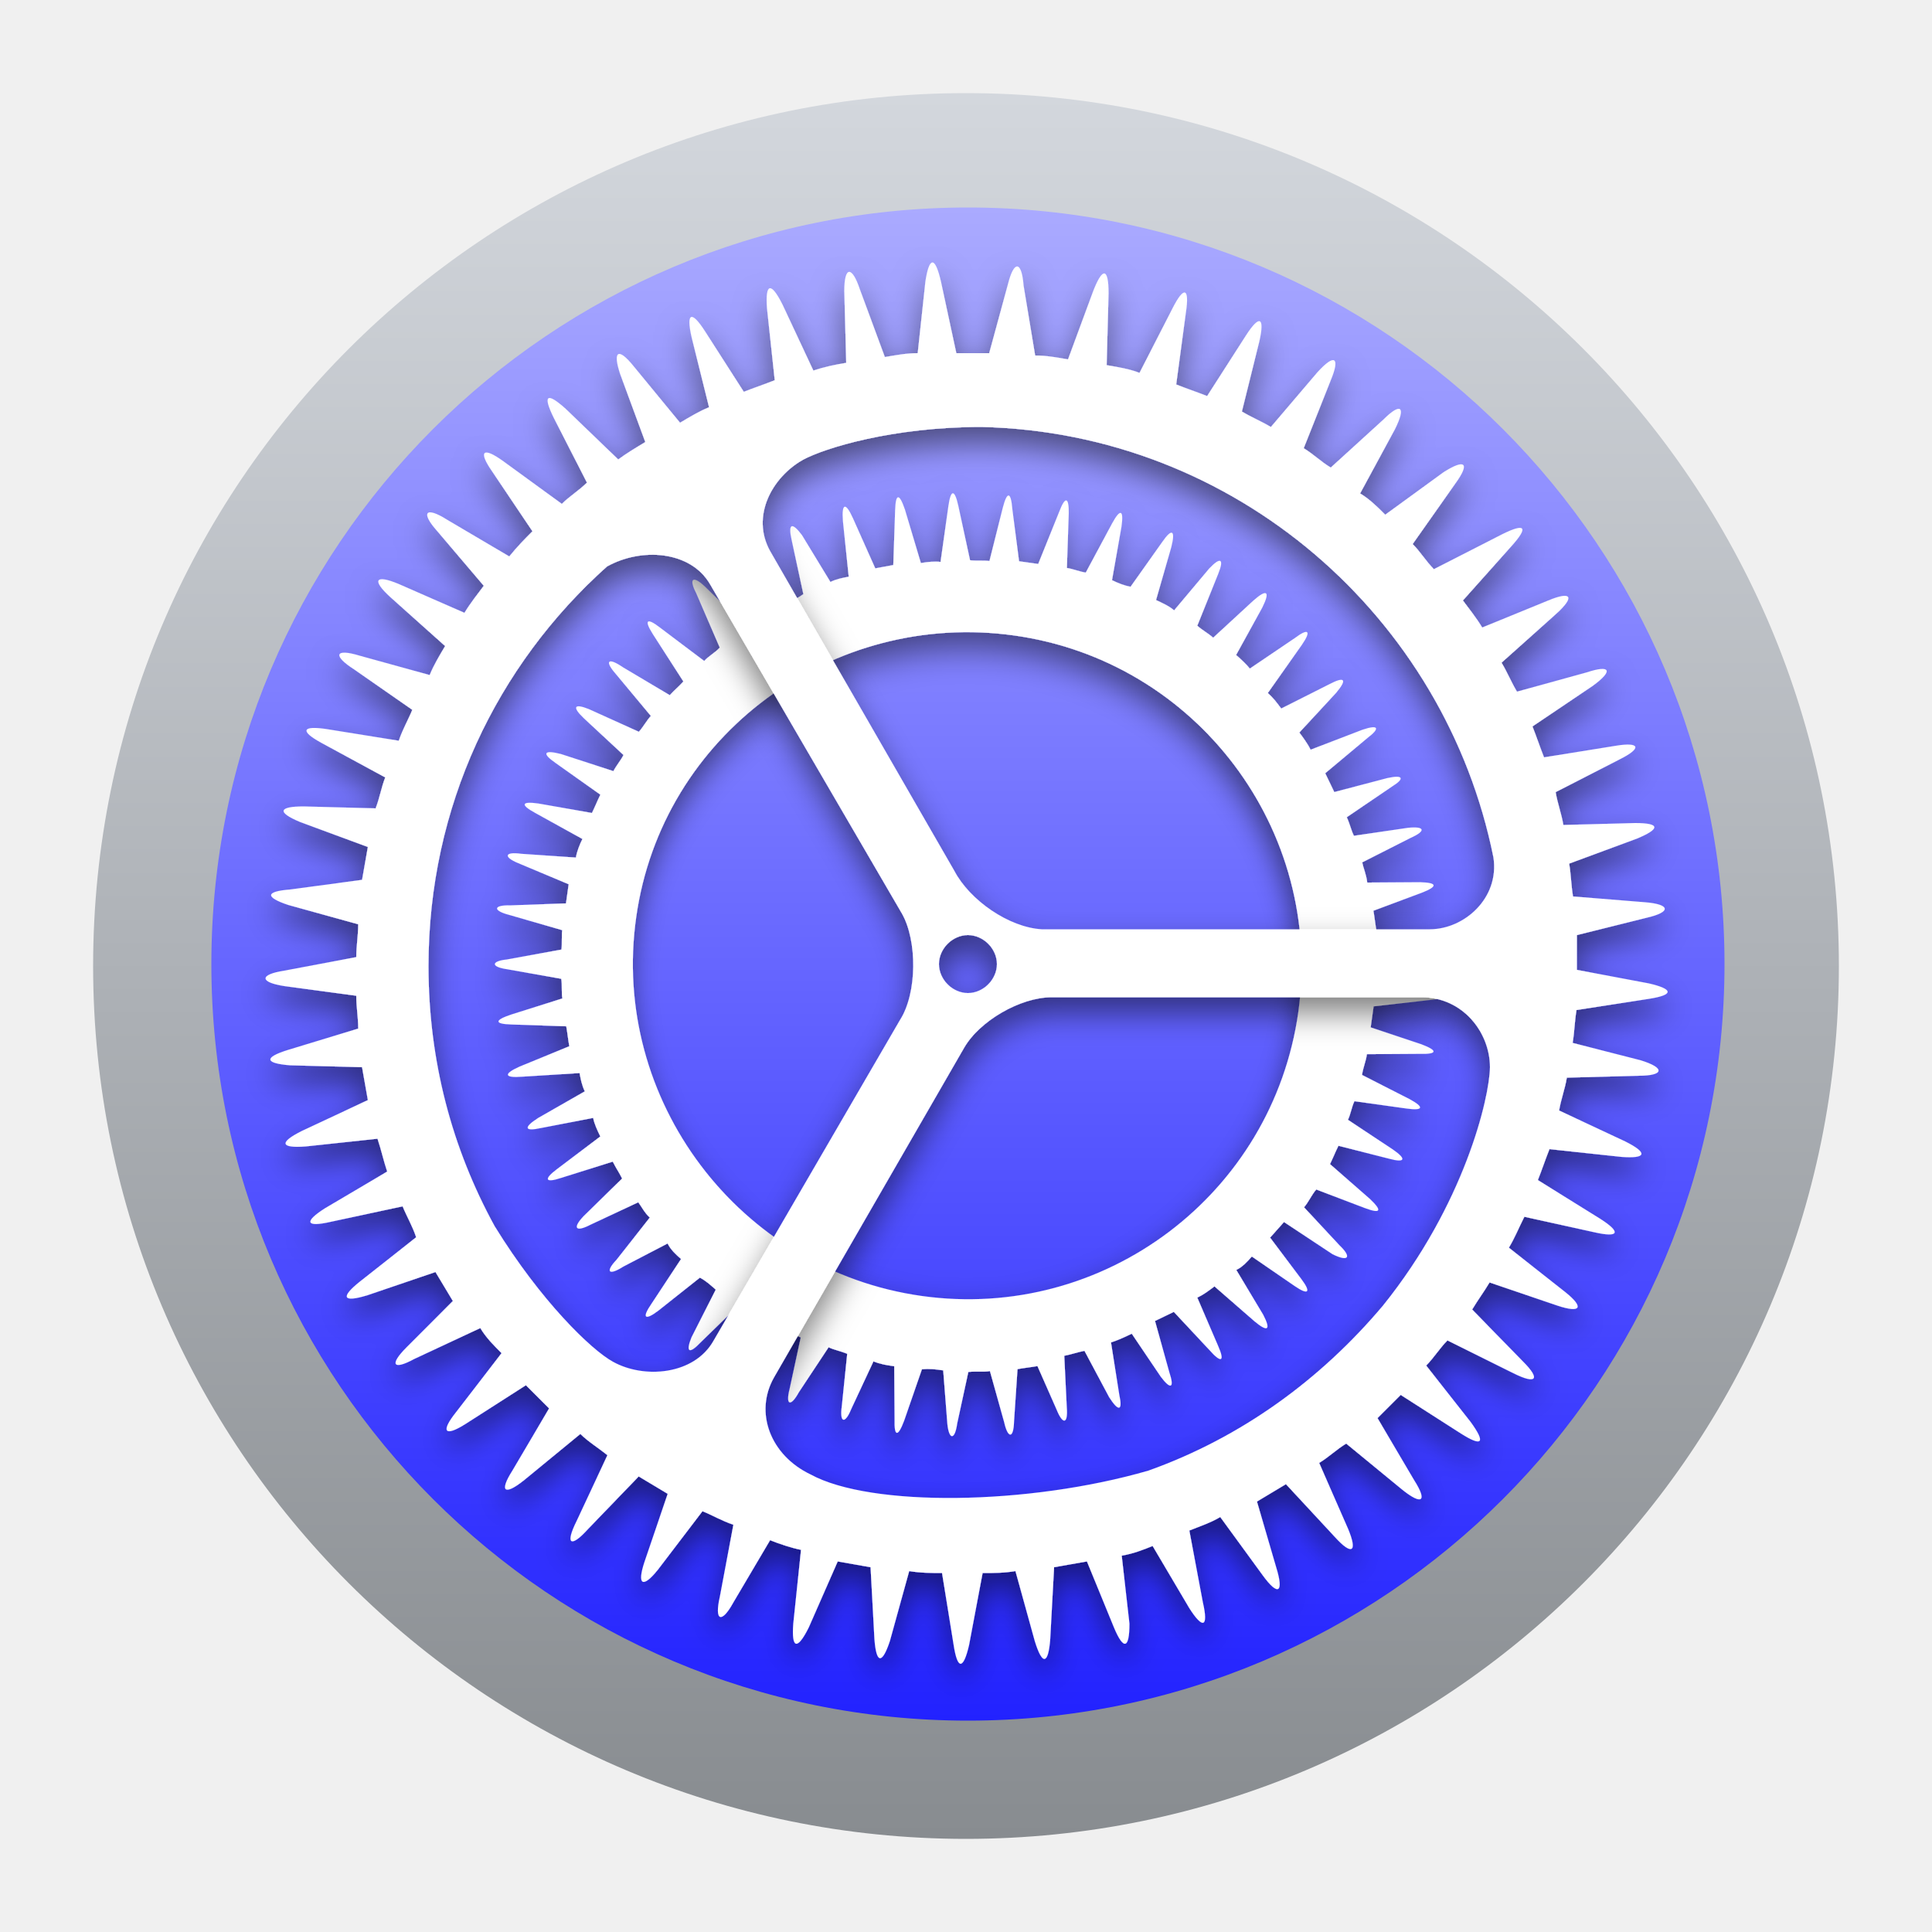
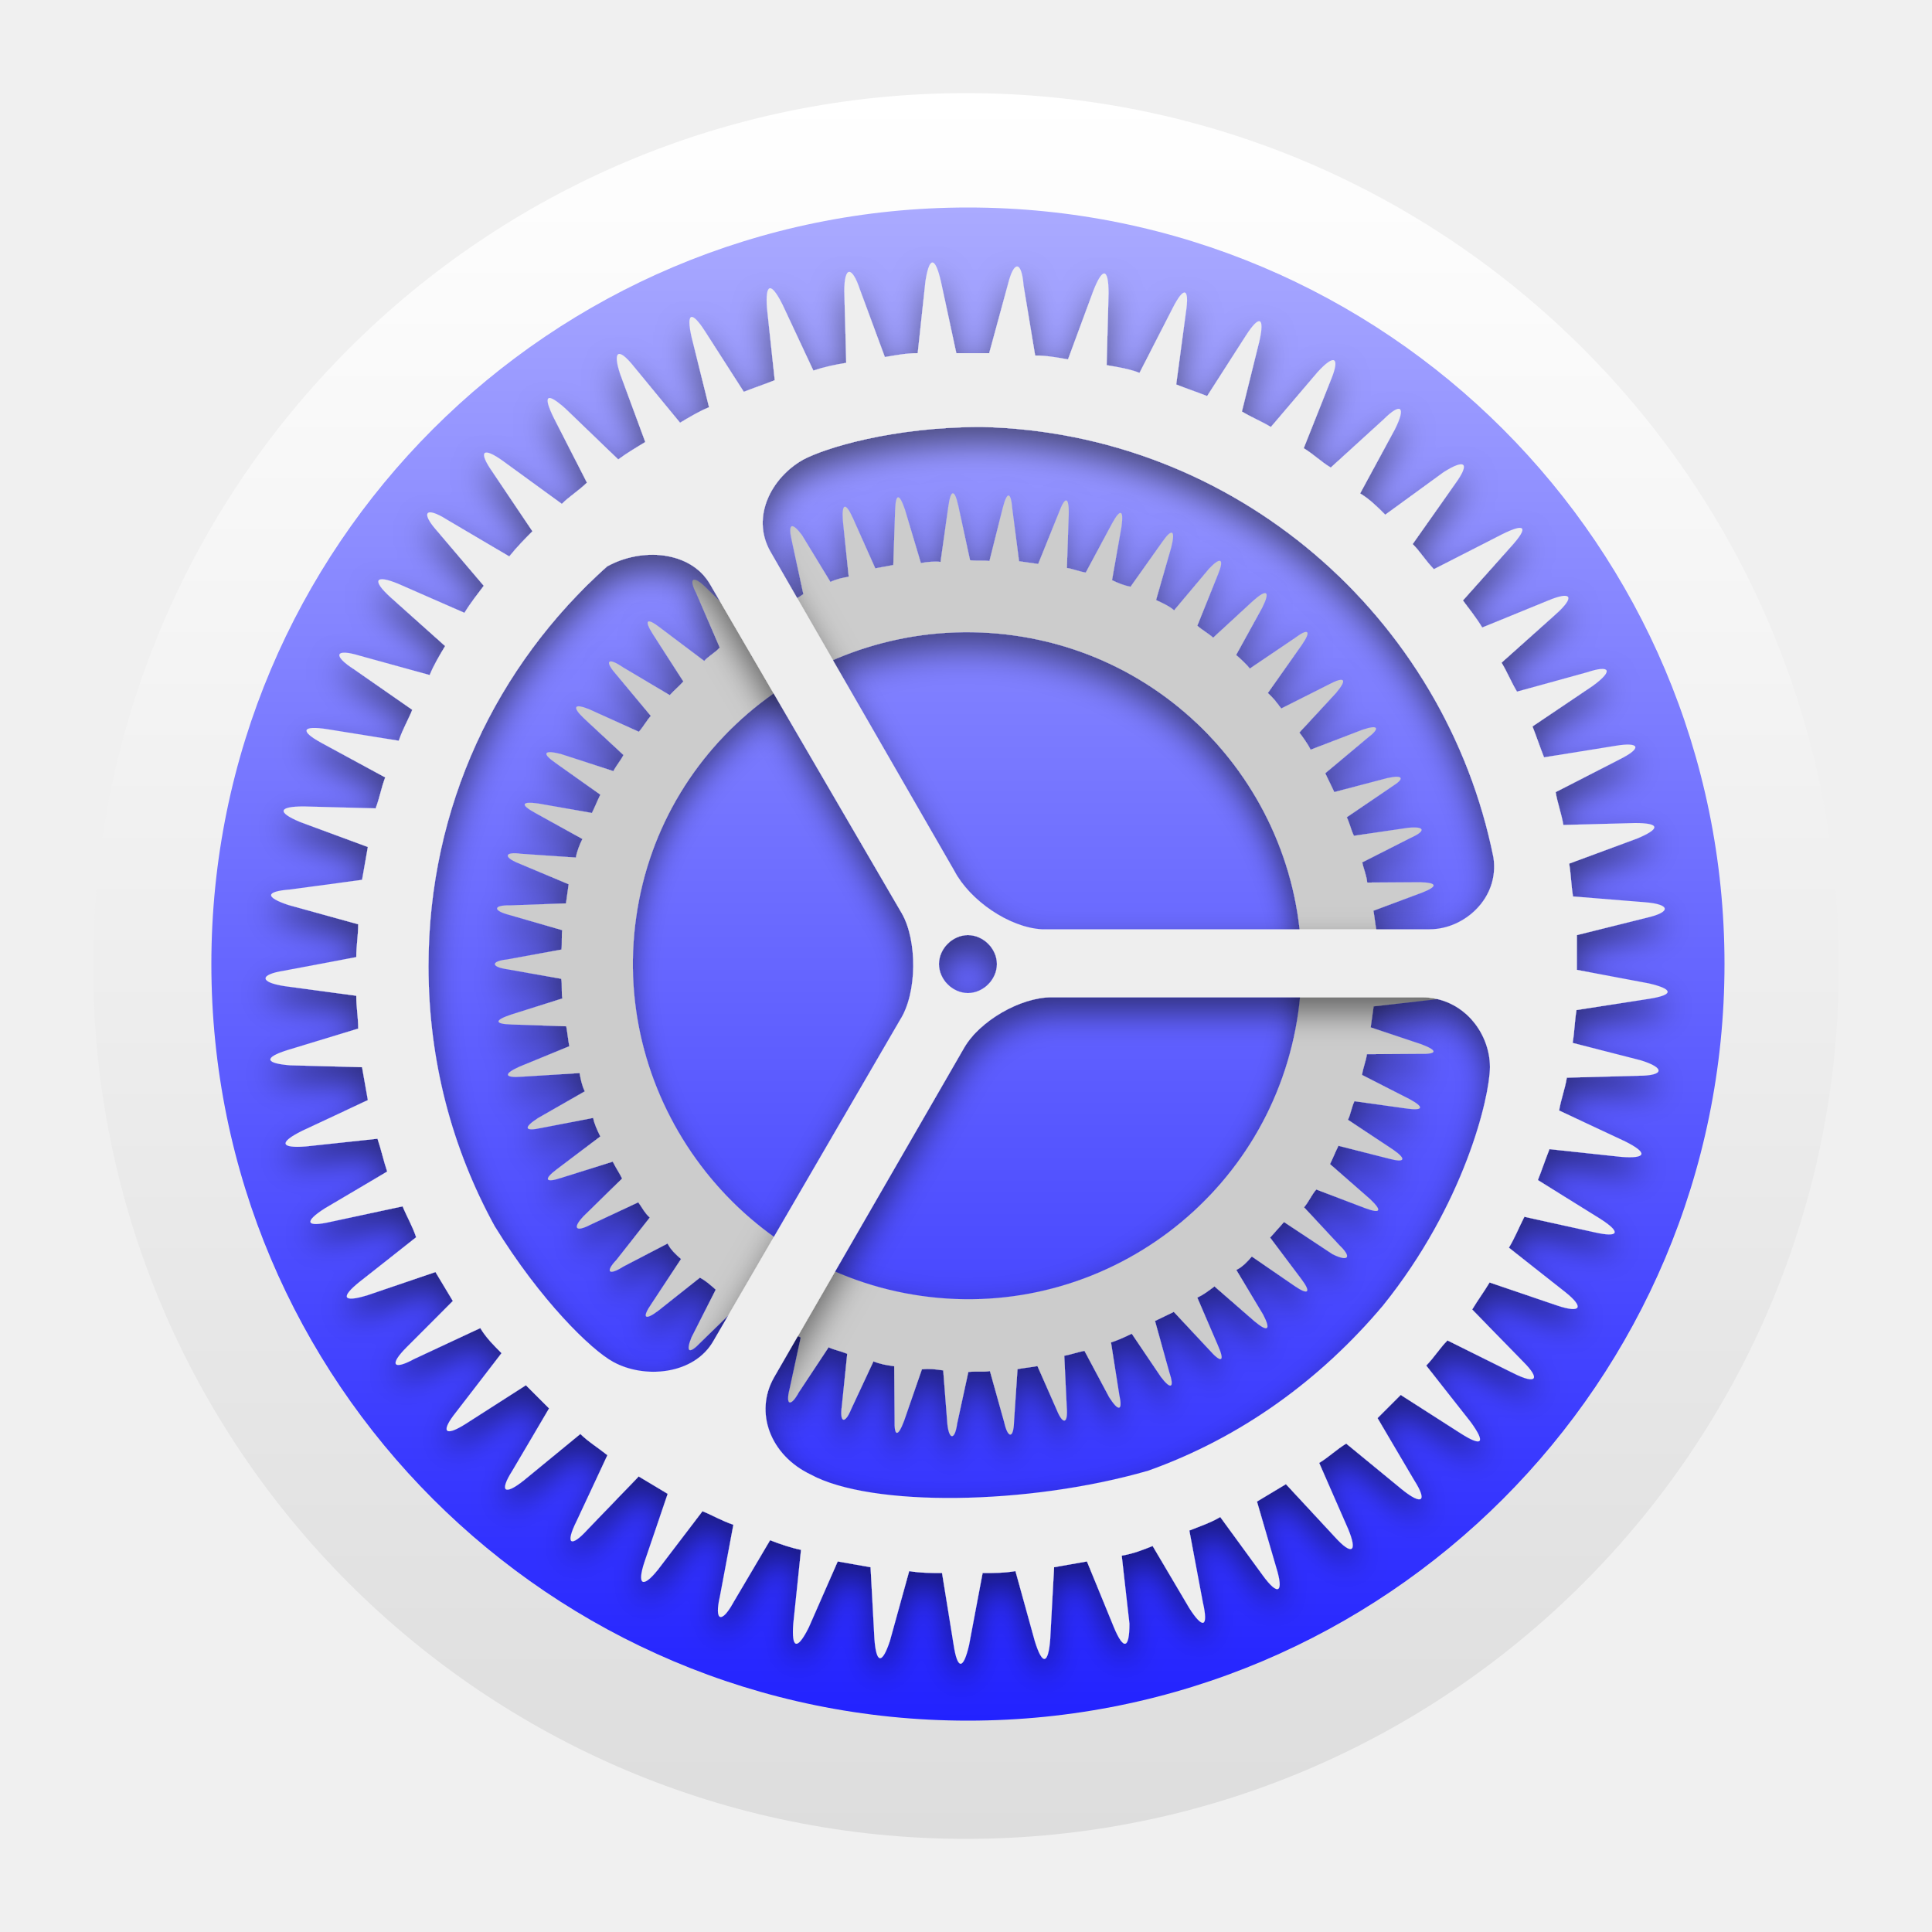
<svg xmlns="http://www.w3.org/2000/svg" id="icon-update" viewBox="0 0 500 500">
  <filter x="-6.1%" y="-3.9%" width="112.1%" height="113.2%" filterUnits="objectBoundingBox" id="drop-filter-2">
    <feOffset dx="0" dy="4" in="SourceAlpha" result="dropShadowOffsetOuter1" />
    <feGaussianBlur stdDeviation="4" in="dropShadowOffsetOuter1" result="dropShadowBlurOuter1" />
    <feColorMatrix values="0 0 0 0 0   0 0 0 0 0   0 0 0 0 0  0 0 0 0.5 0" type="matrix" in="dropShadowBlurOuter1" result="dropShadowMatrixOuter1" />
    <feMerge>
      <feMergeNode in="dropShadowMatrixOuter1" />
      <feMergeNode in="SourceGraphic" />
    </feMerge>
  </filter>
  <style type="text/css">
		.st0{fill:url(#SVGID_1_);}
		.st1{fill:url(#Oval_1_);}
- 		.st2{fill:#FFFFFF;}
+ 		.st2{fill:#eee;}
		.st3{fill:none;}
+ 		.st4{fill:#ccc;}
	</style>
  <linearGradient id="SVGID_1_" gradientUnits="userSpaceOnUse" x1="250" y1="477.908" x2="250" y2="26.092" gradientTransform="matrix(1 0 0 -1 0 502)">
-     <stop offset="0" style="stop-color:#D3D7DD" />
-     <stop offset="1" style="stop-color:#888C90" />
+     <stop offset="0" style="stop-color:#fff" />
+     <stop offset="1" style="stop-color:#ddd" />
  </linearGradient>
  <linearGradient id="Oval_1_" gradientUnits="userSpaceOnUse" x1="250.502" y1="448.289" x2="250.502" y2="56.715" gradientTransform="matrix(1 0 0 -1 0 502)">
    <stop offset="0" style="stop-color:#AAAAFF" />
    <stop offset="1" style="stop-color:#2222FF" />
  </linearGradient>
  <circle class="st0" cx="250" cy="250" r="225.9" />
  <circle id="Oval_3_" class="st1" cx="250.5" cy="249.5" r="195.8" />
  <g id="Shape_3_" transform="translate(30, 30) rotate(8) translate(-30, -30) ">
-     <path id="path-3_14_" filter="url(#drop-filter-2)" class="st2" d="M277.5,111.6c0.5,0,1,0,1.5,0c1,0,2.5,0,3.5,0l3.5-14.1c1-4.5,2-4,2.5,0l1.5,14.1l0,0    c1.5,0,3.5,0.5,5,0.5l0,0l5-13.6c1.5-4,2.5-4,2.5,0.5l-0.5,14.1c1.5,0.5,3.5,1,5,1l6.5-12.6c2-4,3-3.5,2.5,1l-2,14.1l0,0    c1.5,0.5,3.5,1,5,2l0,0l7.5-12c2.5-3.5,3.5-3,2.5,1l-3.5,14.1c1.5,1,3,1.5,4.5,2.5l9-11c3-3.5,4-3,2.5,1.5l-5,13.1l0,0    c1.5,1,3,2,4,3l0,0l10.5-9.5c3-3,4-2.5,2,1.5l-7,13.6c1.5,1,2.5,2,4,3.5l11.5-8c3.5-2.5,4.5-2,2,2l-8,11.5l0,0c1,1,2.5,2.5,3.5,4    l0,0l12.6-7c4-2,4.5-1,1.5,2l-9.5,10.5c1,1.5,2,3,3,4.5l13.1-5.5c4-1.5,4.5-0.5,1.5,2l-10.5,9.5l0,0c1,1.5,1.5,3,2.5,4.5l13.6-4    c4-1,5,0,1,2.5l-11.5,8c0.5,1.5,1.5,3,2,5l13.6-2c4.5-0.5,4.5,0.5,1,2.5l-12,6.5l0,0c0.5,1.5,1,3.5,1.5,5l0,0l14.1-0.5    c4.5,0,4.5,1,0.5,2.5l-13.1,5c0.5,1.5,0.5,3.5,0.5,5l13.6,1.5c4.5,0.5,4.5,1.5,0,2.5l-13.6,3.5l0,0c0,1.5,0,3.5,0,5c0,0,0,0,0,0.5    l0,0l13.6,2.5c4.5,1,4.5,2,0,2.5l-13.6,2c0,2-0.5,3.5-0.5,5.5l13.1,4.5c4,1.5,4,2.5-0.5,2.5h-13.6c-0.5,1.5-0.5,3.5-1,5l0,0l12.6,6    c4,2,3.5,3-0.5,2.5l-13.6-1.5c-0.5,1.5-1,3.5-1.5,5l11.5,7.5c3.5,2.5,3.5,3.5-1,2.5l-13.1-3l0,0c-1,1.5-1.5,3.5-2.5,5l0,0l10.5,8.5    c3.5,2.5,3,4-1.5,2.5l-13.6-6.5c-1,1.5-2,3-3,4.5l9.5,9.5c3,3,2.5,4-1.5,2l-12-6l0,0c-1,1.5-2,3-3.5,4l8.5,10.5c2.5,3.5,2,4.5-2,2    l-11.5-7.5c-1.5,1.5-2.5,2.5-4,3.5l7,11.5c2.5,4,1.5,4.5-2,1.5l-10.5-8.5l0,0c-1.5,1-3,2-4.5,3l5.5,12.6c2,4,1,4.5-2,1.5l-9-10    c-1.5,1-3,2-5,3l4,13.1c1.5,4,0.5,4.5-2.5,1l-8-11l0,0c-1.5,0.5-3.5,1.5-5,2l0,0l2.5,13.1c1,4.5-0.5,4.5-2.5,1l-6.5-10.5    c-1.5,0.5-3.5,1-5,1.5l1,13.6c0.5,4.5-1,4.5-2.5,0.5l-5.5-12.6l0,0c-1.5,0.5-3.5,0.5-5.5,1l0,0l-1,13.6c0,4.5-1.5,4.5-2.5,0.5    l-3-13.6c-2,0-3.5,0-5.5,0.5L279,336c-1,4.5-2,4.5-2.5,0l-2-13.6l0,0c-2,0-3.5,0-5.5-0.5l0,0l-4,13.1c-1,4-2.5,4-2.5-0.5l-0.5-13.6    c-2-0.5-3.5-0.5-5-1l-6,12.6c-1.5,4-3,4-2.5-0.5l1-13.6c-1.5-0.5-3.5-1-5-1.5l0,0l-7,12c-2,4-3.5,3.5-2.5-1l2.5-13.6    c-1.5-0.5-3-1.5-5-2l-8.5,11c-2.5,3.5-3.5,3-2.5-1l4.5-13.1l0,0c-1.5-1-3-2-4.5-2.5l0,0l-9.5,10c-3,3-4,2.5-2-1.5l6-12.6    c-1.5-1-3-2-4-3.5l-10.5,7.5c-3.5,3-4.5,2-2-1.5l7-12l0,0c-1.5-1-2.5-2.5-3.5-3.5l0,0l-11.5,7.5c-3.5,2.5-4.5,1.5-2-2l8.5-11    c-1-1.5-2-2.5-3-4l-12.6,6c-4,2-4.5,1-1.5-2l10-10l0,0c-1-1.5-2-3-2.5-4.5l-13.1,4.5c-4,1.5-4.5,0.5-1-2.5l11-8.5    c-1-1.5-1.5-3-2-4.5l-14.6,3c-4.5,1-5,0-1-2.5l12-7l0,0c-0.5-1.5-1-3.5-1.5-5l0,0l-14.1,1.5c-4.5,0.5-4.5-0.5-0.5-2.5l12.6-6    c-0.5-1.5-0.5-3.5-1-5l-14.1-0.5c-4.5,0-4.5-1.5-0.5-2.5l13.6-4.5l0,0c0-1.5-0.5-3.5-0.5-5l0,0l-14.1-2c-4.5-0.5-4.5-2,0-2.5    l14.1-2.5c0-1.5,0-3.5,0-5L160,207c-4-1-4-2.5,0.5-2.5l14.1-1l0,0c0-1.5,0.5-3.5,1-5l0,0l-13.1-5c-4-1.5-4-2.5,0.5-2.5l14.1,0.5    c0.5-1.5,1-3.5,1.5-5l-12.6-6.5c-4-2-3.5-3,1-2.5l14.1,2.5l0,0c0.5-1.5,1.5-3,2-4.5l0,0l-11.5-8c-3.5-2.5-3-3.5,1-2.5l13.6,4    c1-1.5,1.5-3,2.5-4.5l-10.5-9.5c-3.5-3-2.5-4,1.5-2l13.1,5.5l0,0c1-1.5,2-2.5,3-4l0,0l-9.5-11c-3-3.5-2-4,1.5-2l12.6,7    c1-1.5,2.5-2.5,3.5-4l-8-13.1c-2.5-3.5-1.5-4.5,2-2l11.5,8.5l0,0c1-1,2.5-2,4-3l-6.5-12.6c-2-4-1-4.5,2-1.5l10.5,10c1.5-1,3-2,4-3    l-5-13.6c-1.5-4-0.5-4.5,2.5-1.5l9,11l0,0c1.5-1,3-1.5,4.5-2l0,0l-3.5-14.1c-1-4.5,0-5,2.5-1l7.5,12c1.5-0.5,3-1,4.5-1.5l-1.5-14.1    c-0.5-4.5,0.5-4.5,2.5-0.5l6,13.1l0,0c1.5-0.5,3.5-1,5-1l0,0v-14.6c0-4.5,1-4.5,2.5-0.5l5,13.6c1.5,0,3.5-0.5,5-0.5l1.5-14.1    c0.5-4.5,1.5-4.5,2.5,0L277.5,111.6L277.5,111.6z M279,303.4c47.7,0,86.3-38.7,86.3-86.3s-38.7-86.3-86.3-86.3    s-86.8,38.2-86.8,85.8C192.1,264.3,231.3,303.4,279,303.4z" />
+     <path id="path-3_14_" filter="url(#drop-filter-2)" class="st4" d="M277.5,111.6c0.5,0,1,0,1.5,0c1,0,2.5,0,3.5,0l3.5-14.1c1-4.5,2-4,2.5,0l1.5,14.1l0,0 c1.5,0,3.5,0.5,5,0.5l0,0l5-13.6c1.5-4,2.5-4,2.5,0.5l-0.5,14.1c1.5,0.5,3.5,1,5,1l6.5-12.6c2-4,3-3.5,2.5,1l-2,14.1l0,0 c1.5,0.5,3.5,1,5,2l0,0l7.5-12c2.5-3.5,3.5-3,2.5,1l-3.5,14.1c1.5,1,3,1.5,4.5,2.5l9-11c3-3.5,4-3,2.5,1.5l-5,13.1l0,0 c1.5,1,3,2,4,3l0,0l10.5-9.5c3-3,4-2.5,2,1.5l-7,13.6c1.5,1,2.5,2,4,3.5l11.5-8c3.5-2.5,4.5-2,2,2l-8,11.5l0,0c1,1,2.5,2.5,3.5,4 l0,0l12.6-7c4-2,4.5-1,1.5,2l-9.5,10.5c1,1.5,2,3,3,4.5l13.1-5.5c4-1.5,4.5-0.5,1.5,2l-10.5,9.5l0,0c1,1.5,1.5,3,2.5,4.5l13.6-4 c4-1,5,0,1,2.5l-11.5,8c0.5,1.5,1.5,3,2,5l13.6-2c4.5-0.5,4.5,0.5,1,2.5l-12,6.5l0,0c0.5,1.5,1,3.5,1.5,5l0,0l14.1-0.5 c4.5,0,4.5,1,0.5,2.5l-13.1,5c0.5,1.5,0.5,3.5,0.5,5l13.6,1.5c4.5,0.5,4.5,1.5,0,2.5l-13.6,3.5l0,0c0,1.5,0,3.5,0,5c0,0,0,0,0,0.5 l0,0l13.6,2.5c4.5,1,4.5,2,0,2.5l-13.6,2c0,2-0.5,3.5-0.5,5.5l13.1,4.5c4,1.5,4,2.5-0.5,2.5h-13.6c-0.5,1.5-0.5,3.5-1,5l0,0l12.6,6 c4,2,3.5,3-0.5,2.5l-13.6-1.5c-0.5,1.5-1,3.5-1.5,5l11.5,7.5c3.5,2.5,3.5,3.5-1,2.5l-13.1-3l0,0c-1,1.5-1.5,3.5-2.5,5l0,0l10.5,8.5 c3.5,2.5,3,4-1.5,2.5l-13.6-6.5c-1,1.5-2,3-3,4.5l9.5,9.5c3,3,2.5,4-1.5,2l-12-6l0,0c-1,1.5-2,3-3.5,4l8.5,10.5c2.5,3.5,2,4.5-2,2 l-11.5-7.5c-1.5,1.5-2.5,2.5-4,3.5l7,11.5c2.5,4,1.5,4.5-2,1.5l-10.5-8.5l0,0c-1.5,1-3,2-4.5,3l5.5,12.6c2,4,1,4.5-2,1.5l-9-10 c-1.5,1-3,2-5,3l4,13.1c1.5,4,0.5,4.5-2.5,1l-8-11l0,0c-1.5,0.5-3.5,1.5-5,2l0,0l2.5,13.1c1,4.5-0.5,4.5-2.5,1l-6.5-10.5 c-1.5,0.5-3.5,1-5,1.5l1,13.6c0.5,4.5-1,4.5-2.5,0.5l-5.5-12.6l0,0c-1.5,0.5-3.5,0.5-5.5,1l0,0l-1,13.6c0,4.5-1.5,4.5-2.5,0.5 l-3-13.6c-2,0-3.5,0-5.5,0.5L279,336c-1,4.5-2,4.5-2.5,0l-2-13.6l0,0c-2,0-3.5,0-5.5-0.5l0,0l-4,13.1c-1,4-2.5,4-2.5-0.5l-0.5-13.6 c-2-0.5-3.5-0.5-5-1l-6,12.6c-1.5,4-3,4-2.5-0.5l1-13.6c-1.5-0.5-3.5-1-5-1.5l0,0l-7,12c-2,4-3.5,3.5-2.5-1l2.5-13.6 c-1.5-0.5-3-1.5-5-2l-8.5,11c-2.5,3.5-3.5,3-2.5-1l4.5-13.1l0,0c-1.5-1-3-2-4.5-2.5l0,0l-9.5,10c-3,3-4,2.5-2-1.5l6-12.6 c-1.5-1-3-2-4-3.5l-10.5,7.5c-3.5,3-4.5,2-2-1.5l7-12l0,0c-1.5-1-2.5-2.5-3.5-3.5l0,0l-11.5,7.5c-3.5,2.5-4.5,1.5-2-2l8.5-11 c-1-1.5-2-2.5-3-4l-12.6,6c-4,2-4.5,1-1.5-2l10-10l0,0c-1-1.5-2-3-2.5-4.5l-13.1,4.5c-4,1.5-4.5,0.5-1-2.5l11-8.5 c-1-1.5-1.5-3-2-4.5l-14.6,3c-4.5,1-5,0-1-2.5l12-7l0,0c-0.5-1.5-1-3.5-1.5-5l0,0l-14.1,1.5c-4.5,0.5-4.5-0.5-0.5-2.5l12.6-6 c-0.5-1.5-0.5-3.5-1-5l-14.1-0.5c-4.5,0-4.5-1.5-0.5-2.5l13.6-4.5l0,0c0-1.5-0.5-3.5-0.5-5l0,0l-14.1-2c-4.5-0.5-4.5-2,0-2.5 l14.1-2.5c0-1.5,0-3.5,0-5L160,207c-4-1-4-2.5,0.5-2.5l14.1-1l0,0c0-1.5,0.5-3.5,1-5l0,0l-13.1-5c-4-1.5-4-2.5,0.5-2.5l14.1,0.5 c0.5-1.5,1-3.5,1.5-5l-12.6-6.5c-4-2-3.5-3,1-2.5l14.1,2.5l0,0c0.5-1.5,1.5-3,2-4.5l0,0l-11.5-8c-3.5-2.5-3-3.5,1-2.5l13.6,4 c1-1.5,1.5-3,2.5-4.5l-10.5-9.5c-3.5-3-2.5-4,1.5-2l13.1,5.5l0,0c1-1.5,2-2.5,3-4l0,0l-9.5-11c-3-3.5-2-4,1.5-2l12.6,7 c1-1.5,2.5-2.5,3.5-4l-8-13.1c-2.5-3.5-1.5-4.5,2-2l11.5,8.5l0,0c1-1,2.5-2,4-3l-6.5-12.6c-2-4-1-4.5,2-1.5l10.5,10c1.5-1,3-2,4-3 l-5-13.6c-1.5-4-0.5-4.5,2.5-1.5l9,11l0,0c1.5-1,3-1.5,4.5-2l0,0l-3.5-14.1c-1-4.5,0-5,2.5-1l7.5,12c1.5-0.5,3-1,4.5-1.5l-1.5-14.1 c-0.5-4.5,0.5-4.5,2.5-0.5l6,13.1l0,0c1.5-0.5,3.5-1,5-1l0,0v-14.6c0-4.5,1-4.5,2.5-0.5l5,13.6c1.5,0,3.5-0.5,5-0.5l1.5-14.1 c0.5-4.5,1.5-4.5,2.5,0L277.5,111.6L277.5,111.6z M279,303.4c47.7,0,86.3-38.7,86.3-86.3s-38.7-86.3-86.3-86.3 s-86.8,38.2-86.8,85.8C192.1,264.3,231.3,303.4,279,303.4z" />
  </g>
-   <path class="st2" filter="url(#drop-filter-2)" d="M426.7,258.5c6.5-1,6.5-2.5,0-4l-18.6-3.5c0-0.5,0-1,0-1.5c0-2.5,0-5,0-7.5l18.1-4.5c6.5-1.5,6-3.5-0.5-4   l-18.6-1.5c-0.5-3-0.5-5.5-1-8.5l17.6-6.5c6-2.5,6-4-0.5-4l-18.6,0.5c-0.5-3-1.5-5.5-2-8.5l16.6-8.5c6-3,5-4.5-1-3.5l-18.6,3   c-1-2.5-2-5.5-3-8l15.6-10.5c5.5-4,4.5-5.5-1.5-3.5l-18.1,5c-1.5-2.5-2.5-5-4-7.5l14.1-12.6c5-4.5,4-6-2-3.5l-17.1,7   c-1.5-2.5-3.5-5-5-7l12.6-14.1c4.5-5,3.5-6-2.5-3l-17.6,9c-2-2-3.5-4.5-5.5-6.5l11-15.6c4-5.5,2.5-6.5-3-3l-15.1,11   c-2-2-4-4-6.5-5.5l9-16.6c3-6,1.5-7-3-2.5L344.4,121c-2.5-1.5-4.5-3.5-7-5l7-17.6c2.5-6,1-7-3.5-2l-12,14.1c-2.5-1.5-5-2.5-7.5-4   l4.5-18.1c1.5-6.5,0-7-3.5-1.5l-10,15.6c-2.5-1-5.5-2-8-3l2.5-18.6c1-6.5-0.5-7-3.5-1l-8.5,16.6c-2.5-1-5.5-1.5-8.5-2l0.5-18.6   c0-6.5-1.5-7-4-0.5l-6.5,17.6c-3-0.5-5.5-1-8.5-1l-3-18.1c-0.5-6.5-2.5-6.5-4-0.5L256,91.4c-2,0-4,0-6,0c-1,0-2,0-2.5,0l-4-18.6   c-1.5-6.5-3-6.5-4,0l-2,18.6c-3,0-5.5,0.5-8.5,1l-6.5-17.6c-2-6-4-6-4,0.5l0.5,18.6c-3,0.5-5.5,1-8.5,2l-8-17.1c-3-6-4.5-5.5-4,1   l2,18.6c-2.5,1-5.5,2-8,3l-10-15.6c-3.5-5.5-5-5-3.5,1.5l4.5,18.1c-2.5,1-5,2.5-7.5,4l-12-14.6c-4-5-5.5-4-3.5,2l6.5,17.6   c-2.5,1.5-5,3-7,4.5l-13.6-13.1c-5-4.5-6-3.5-3,2.5l8.5,16.6c-2,2-4.5,3.5-6.5,5.5l-15.1-11c-5.5-4-6.5-2.5-3,2.5l10.5,15.6   c-2,2-4,4-6,6.5l-16.1-9.5c-5.5-3.5-7-2-2.5,3l12,14.1l0,0c-1.5,2-3.5,4.5-5,7l-17.1-7.5c-6-2.5-7-1-2,3.5l14.1,12.6   c-1.5,2.5-3,5-4,7.5l-18.1-5c-6.5-2-7,0-1.5,3.5l15.1,10.5c-1,2.5-2.5,5-3.5,8l-18.6-3c-6.5-1-7,0.5-1.5,3.5l16.6,9   c-1,2.5-1.5,5.5-2.5,8l-18.6-0.5c-6.5,0-7,1.5-1,4l17.6,6.5c-0.5,3-1,5.5-1.5,8.5l-18.6,2.5c-6.5,0.5-6.5,2-0.5,4l18.1,5   c0,3-0.5,5.5-0.5,8.5l-18.6,3.5c-6.5,1-6.5,3,0,4l18.6,2.5c0,3,0.5,5.5,0.5,8.5l-18.1,5.5c-6.5,2-6,3.5,0.5,4l18.6,0.5   c0.5,3,1,5.5,1.5,8.5l-17.1,8c-6,3-5.5,4.5,1,4l18.6-2c1,3,1.5,5.5,2.5,8.5l-16.1,9.5c-5.5,3.5-5,5,1.5,3.5l18.6-4   c1,2.5,2.5,5,3.5,8l-14.6,11.5c-5,4-4.5,5.5,2,3.5l17.6-6c1.5,2.5,3,5,4.5,7.5l-12,12c-4.5,4.5-3.5,6,2,3l17.1-8   c1.5,2.5,3.5,4.5,5.5,6.5L118,365.5c-4,5-3,6.5,2.5,3l15.6-10c2,2,4,4,6,6l-9.5,16.1c-3.5,5.5-2,6.5,3,2.5l14.6-12   c2,2,4.5,3.5,7,5.5l-8,17.1c-3,6-1.5,7,3,2l13.1-13.6c2.5,1.5,5,3,7.5,4.5l-6,17.6c-2,6-0.5,7,3.5,2l11.5-15.1c2.5,1,5,2.5,8,3.5   l-3.5,18.6c-1.5,6.5,0.5,7,3.5,1.5l9.5-16.1c2.5,1,5.5,2,8,2.5l-2,19.1c-0.5,6.5,1,7,4,1l7.5-17.1c3,0.5,5.5,1,8.5,1.5l1,18.6   c0.5,6.5,2,6.5,4,0.5l5-18.1c3,0.5,6,0.5,8.5,0.5l3,18.6c1,6.5,2.5,6.5,4,0l3.5-18.6c3,0,5.5,0,8.5-0.5l5,18.1c2,6.5,3.5,6,4-0.5   l1-18.6c3-0.5,5.5-1,8.5-1.5l7,17.1c2.5,6,4,5.5,4-1l-2-17.6c3-0.5,5.5-1.5,8-2.5l9.5,16.1c3.5,5.5,5,5,3.5-1.5l-3.5-18.6   c2.5-1,5.5-2,8-3.5l11,15.1c4,5.5,5.5,4.5,3.5-2l-5-17.1c2.5-1.5,5-3,7.5-4.5l12.6,13.6c4.5,5,6,4,3.5-2l-7.5-17.1   c2.5-1.5,4.5-3.5,7-5l14.6,12c5,4,6.5,3,3-2.5l-9.5-16.1c2-2,4-4,6-6l15.6,10c5.5,3.5,6.5,2.5,2.5-3l-11.5-14.6c2-2,3.5-4.5,5.5-6.5   l17.1,8.5c6,3,7,1.5,2.5-3L381,338.9c1.5-2.5,3-4.5,4.5-7l17.6,6c6,2,7,0.5,2-3.5l-14.6-11.5c1.5-2.5,2.5-5,4-8l18.1,4   c6.5,1.5,7,0,1.5-3.5l-16.1-10c1-2.5,2-5.5,3-8l18.6,2c6.5,0.5,7-1,1-4l-17.1-8c0.5-3,1.5-5.5,2-8.5l18.6-0.5c6.5,0,7-2,0.5-4   l-17.6-4.5c0.5-3,0.5-5.5,1-8.5L426.7,258.5z M184.7,346.9c-5,9-18.1,10-26.1,5.5c-5.5-3-18.6-15.6-30.6-35.1   c-11-20.1-17.1-42.7-17.1-67.3c0-41.2,17.6-77.8,46.2-103.4c9-5,21.6-4,26.6,4.5l49.7,85.3c4,7,4,20.6-0.5,27.6L184.7,346.9z    M357.9,337.9c-16.1,19.1-36.6,34.1-60.7,42.7c-31.1,9-71.8,9.5-87.4,1c-10.5-5-14.6-16.1-9.5-25.1l49.2-85.3   c4-7,14.6-13.1,22.6-13.1H368c10.5,0,17.6,9,17.6,18.1C385.5,284.1,379,311.7,357.9,337.9z M243,249.5c0-4,3.5-7.5,7.5-7.5   c4,0,7.5,3.5,7.5,7.5c0,4-3.5,7.5-7.5,7.5C246.5,257,243,253.5,243,249.5z M370,240.5H269.6c-8.5-0.5-18.6-7.5-22.6-15.1l-47.7-82.8   c-5-9,0.5-19.1,8.5-23.6c5.5-3,23.1-8.5,46.2-8.5c65.8,1.5,120,49.2,132.5,111.4C388.1,232.4,379,240.5,370,240.5z" />
+   <path class="st2" filter="url(#drop-filter-2)" d="M426.7,258.5c6.5-1,6.5-2.5,0-4l-18.6-3.5c0-0.5,0-1,0-1.5c0-2.5,0-5,0-7.5l18.1-4.5c6.5-1.5,6-3.5-0.5-4 l-18.6-1.5c-0.5-3-0.5-5.5-1-8.5l17.6-6.5c6-2.5,6-4-0.5-4l-18.6,0.5c-0.5-3-1.5-5.5-2-8.5l16.6-8.5c6-3,5-4.5-1-3.5l-18.6,3 c-1-2.5-2-5.5-3-8l15.6-10.5c5.5-4,4.5-5.5-1.5-3.5l-18.1,5c-1.5-2.5-2.5-5-4-7.5l14.1-12.6c5-4.5,4-6-2-3.5l-17.1,7 c-1.5-2.5-3.5-5-5-7l12.6-14.1c4.5-5,3.5-6-2.5-3l-17.6,9c-2-2-3.5-4.5-5.5-6.5l11-15.6c4-5.5,2.5-6.5-3-3l-15.1,11 c-2-2-4-4-6.5-5.5l9-16.6c3-6,1.5-7-3-2.5L344.4,121c-2.5-1.5-4.5-3.5-7-5l7-17.6c2.5-6,1-7-3.5-2l-12,14.1c-2.5-1.5-5-2.5-7.5-4 l4.5-18.1c1.5-6.5,0-7-3.5-1.5l-10,15.6c-2.5-1-5.5-2-8-3l2.5-18.6c1-6.5-0.5-7-3.5-1l-8.5,16.6c-2.5-1-5.5-1.5-8.5-2l0.5-18.6 c0-6.5-1.5-7-4-0.5l-6.5,17.6c-3-0.5-5.5-1-8.5-1l-3-18.1c-0.5-6.5-2.5-6.5-4-0.5L256,91.4c-2,0-4,0-6,0c-1,0-2,0-2.5,0l-4-18.6 c-1.5-6.5-3-6.5-4,0l-2,18.6c-3,0-5.5,0.5-8.5,1l-6.5-17.6c-2-6-4-6-4,0.5l0.5,18.6c-3,0.5-5.5,1-8.5,2l-8-17.1c-3-6-4.5-5.5-4,1 l2,18.6c-2.5,1-5.5,2-8,3l-10-15.6c-3.5-5.5-5-5-3.5,1.5l4.5,18.1c-2.5,1-5,2.5-7.5,4l-12-14.6c-4-5-5.5-4-3.5,2l6.5,17.6 c-2.5,1.5-5,3-7,4.5l-13.6-13.1c-5-4.5-6-3.5-3,2.5l8.5,16.6c-2,2-4.5,3.5-6.5,5.5l-15.1-11c-5.5-4-6.5-2.5-3,2.5l10.5,15.6 c-2,2-4,4-6,6.5l-16.1-9.5c-5.5-3.5-7-2-2.5,3l12,14.1l0,0c-1.5,2-3.5,4.5-5,7l-17.1-7.5c-6-2.5-7-1-2,3.5l14.1,12.6 c-1.5,2.5-3,5-4,7.5l-18.1-5c-6.5-2-7,0-1.5,3.5l15.1,10.5c-1,2.5-2.5,5-3.5,8l-18.6-3c-6.5-1-7,0.5-1.5,3.5l16.6,9 c-1,2.5-1.5,5.5-2.5,8l-18.6-0.5c-6.5,0-7,1.5-1,4l17.6,6.5c-0.5,3-1,5.5-1.5,8.5l-18.6,2.5c-6.5,0.5-6.5,2-0.5,4l18.1,5 c0,3-0.5,5.5-0.5,8.5l-18.6,3.5c-6.5,1-6.5,3,0,4l18.6,2.5c0,3,0.5,5.5,0.5,8.5l-18.1,5.5c-6.5,2-6,3.5,0.5,4l18.6,0.5 c0.5,3,1,5.5,1.5,8.5l-17.1,8c-6,3-5.5,4.5,1,4l18.6-2c1,3,1.5,5.5,2.5,8.5l-16.1,9.5c-5.5,3.5-5,5,1.5,3.5l18.6-4 c1,2.5,2.5,5,3.5,8l-14.6,11.5c-5,4-4.5,5.5,2,3.5l17.6-6c1.5,2.5,3,5,4.5,7.5l-12,12c-4.5,4.5-3.5,6,2,3l17.1-8 c1.5,2.5,3.5,4.5,5.5,6.5L118,365.5c-4,5-3,6.5,2.5,3l15.6-10c2,2,4,4,6,6l-9.5,16.1c-3.5,5.5-2,6.5,3,2.5l14.6-12 c2,2,4.5,3.5,7,5.5l-8,17.1c-3,6-1.5,7,3,2l13.1-13.6c2.5,1.5,5,3,7.5,4.5l-6,17.6c-2,6-0.5,7,3.5,2l11.5-15.1c2.5,1,5,2.5,8,3.5 l-3.5,18.6c-1.5,6.5,0.5,7,3.5,1.5l9.5-16.1c2.5,1,5.5,2,8,2.5l-2,19.1c-0.5,6.5,1,7,4,1l7.5-17.1c3,0.5,5.5,1,8.5,1.5l1,18.6 c0.5,6.5,2,6.5,4,0.5l5-18.1c3,0.5,6,0.5,8.5,0.5l3,18.6c1,6.5,2.5,6.5,4,0l3.5-18.6c3,0,5.5,0,8.5-0.5l5,18.1c2,6.5,3.5,6,4-0.5 l1-18.6c3-0.5,5.5-1,8.5-1.5l7,17.1c2.5,6,4,5.5,4-1l-2-17.6c3-0.5,5.5-1.5,8-2.5l9.5,16.1c3.5,5.5,5,5,3.5-1.5l-3.5-18.6 c2.5-1,5.5-2,8-3.5l11,15.1c4,5.5,5.5,4.5,3.5-2l-5-17.1c2.5-1.5,5-3,7.5-4.5l12.6,13.6c4.5,5,6,4,3.5-2l-7.5-17.1 c2.5-1.5,4.5-3.5,7-5l14.6,12c5,4,6.5,3,3-2.5l-9.5-16.1c2-2,4-4,6-6l15.6,10c5.5,3.5,6.5,2.5,2.5-3l-11.5-14.6c2-2,3.5-4.5,5.5-6.5 l17.1,8.5c6,3,7,1.5,2.5-3L381,338.9c1.5-2.5,3-4.5,4.5-7l17.6,6c6,2,7,0.5,2-3.5l-14.6-11.5c1.5-2.5,2.5-5,4-8l18.1,4 c6.5,1.5,7,0,1.5-3.5l-16.1-10c1-2.5,2-5.5,3-8l18.6,2c6.5,0.5,7-1,1-4l-17.1-8c0.5-3,1.5-5.5,2-8.5l18.6-0.5c6.5,0,7-2,0.5-4 l-17.6-4.5c0.5-3,0.5-5.5,1-8.5L426.7,258.5z M184.7,346.9c-5,9-18.1,10-26.1,5.5c-5.5-3-18.6-15.6-30.6-35.1 c-11-20.1-17.1-42.7-17.1-67.3c0-41.2,17.6-77.8,46.2-103.4c9-5,21.6-4,26.6,4.5l49.7,85.3c4,7,4,20.6-0.5,27.6L184.7,346.9z  M357.9,337.9c-16.1,19.1-36.6,34.1-60.7,42.7c-31.1,9-71.8,9.5-87.4,1c-10.5-5-14.6-16.1-9.5-25.1l49.2-85.3 c4-7,14.6-13.1,22.6-13.1H368c10.5,0,17.6,9,17.6,18.1C385.5,284.1,379,311.7,357.9,337.9z M243,249.5c0-4,3.5-7.5,7.5-7.5 c4,0,7.5,3.5,7.5,7.5c0,4-3.5,7.5-7.5,7.5C246.5,257,243,253.5,243,249.5z M370,240.5H269.6c-8.5-0.5-18.6-7.5-22.6-15.1l-47.7-82.8 c-5-9,0.5-19.1,8.5-23.6c5.5-3,23.1-8.5,46.2-8.5c65.8,1.5,120,49.2,132.5,111.4C388.1,232.4,379,240.5,370,240.5z" />
</svg>
